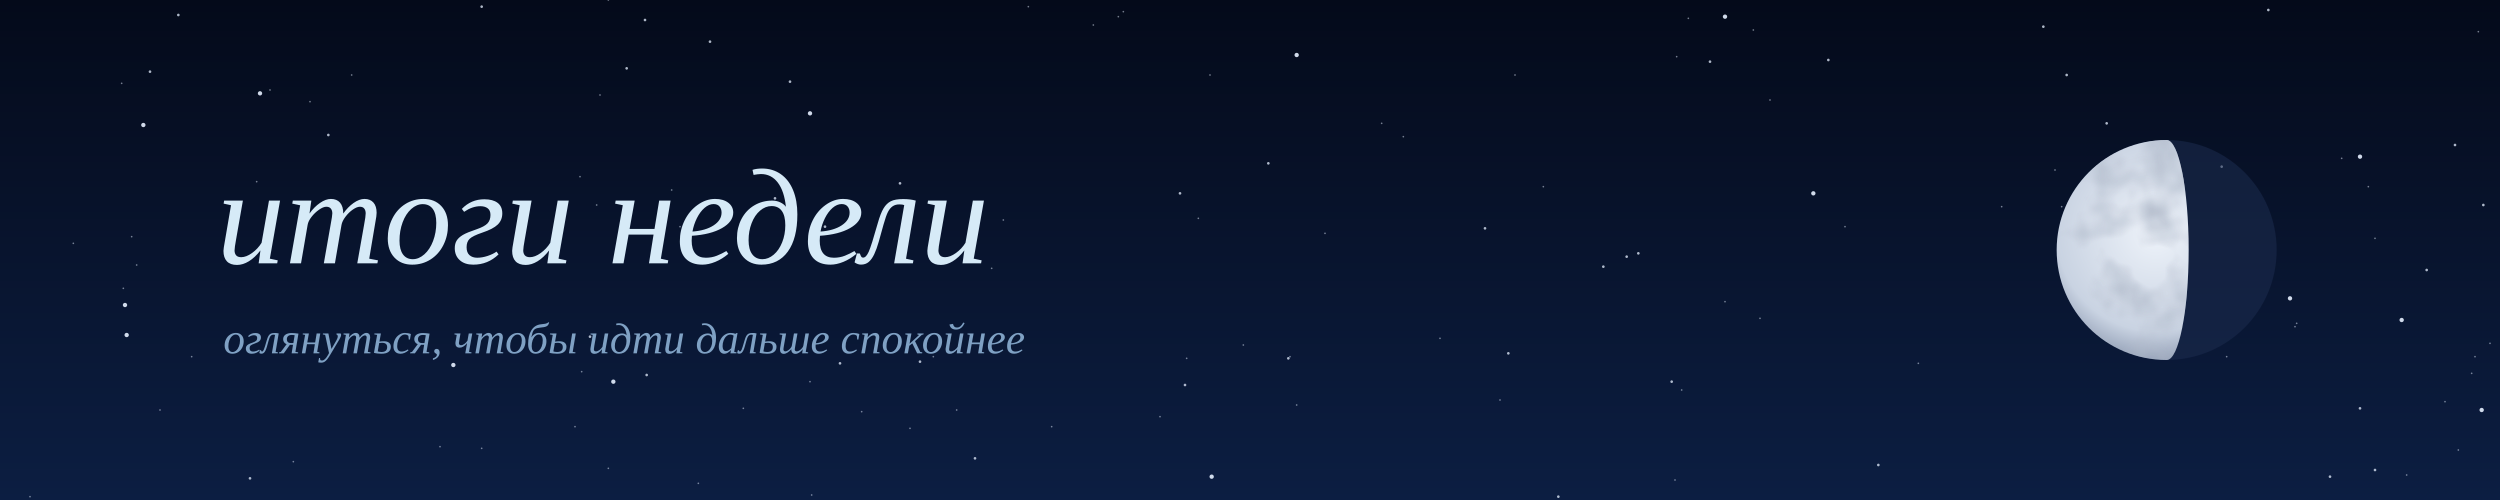
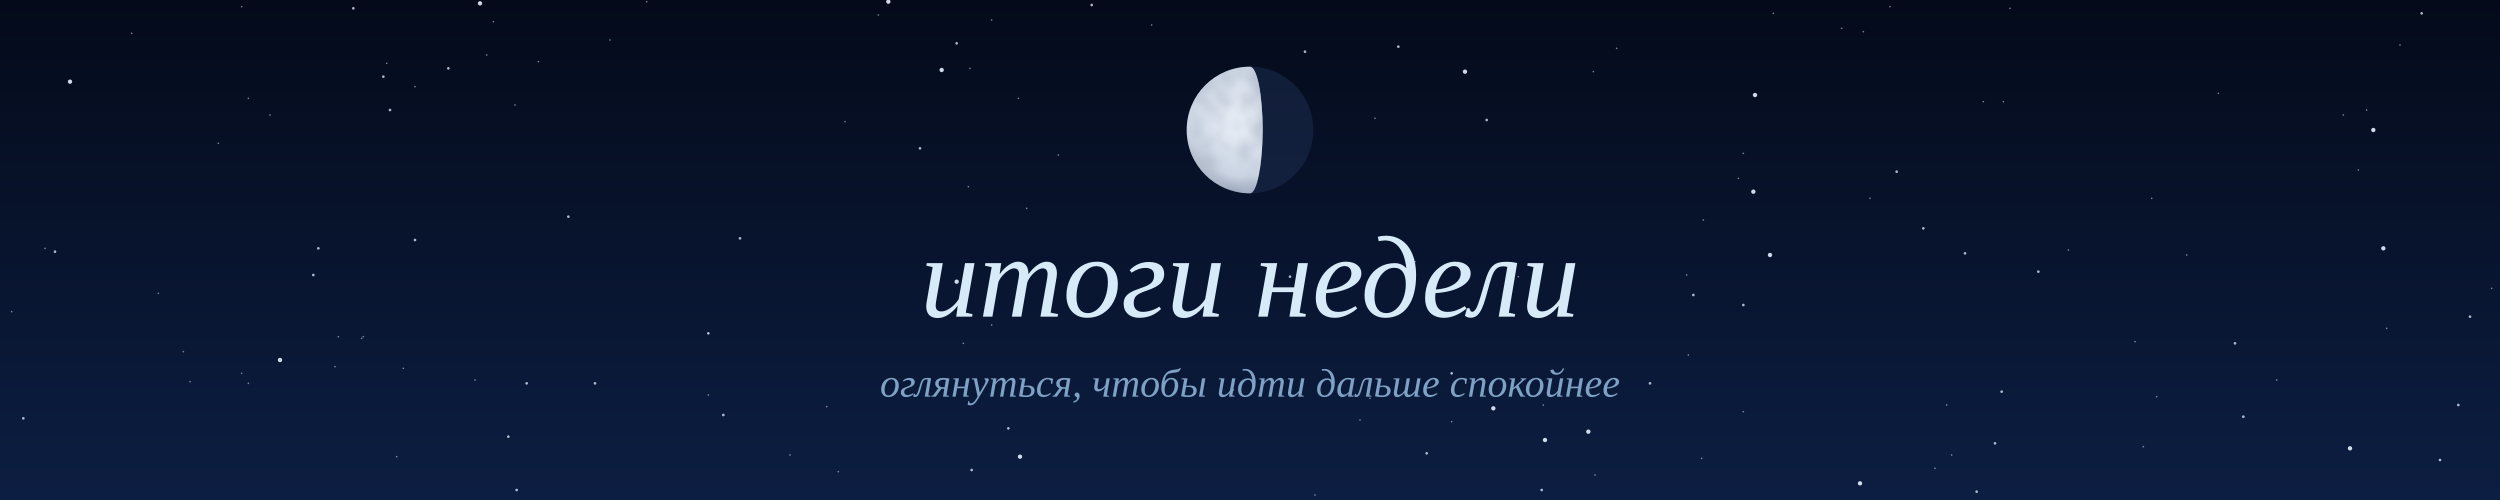
<svg xmlns="http://www.w3.org/2000/svg" viewBox="0 0 1500 300" width="1500" height="300">
  <defs>
    <linearGradient id="bg" x1="0" y1="0" x2="0" y2="1">
      <stop offset="0" stop-color="#040A1A" />
      <stop offset="1" stop-color="#0C1E42" />
    </linearGradient>
    <radialGradient id="mg" cx=".45" cy=".42" r=".6">
      <stop offset="0" stop-color="#EEF3FA" />
      <stop offset=".75" stop-color="#C9D3E2" />
      <stop offset="1" stop-color="#8E9BB2" />
    </radialGradient>
    <radialGradient id="gl">
      <stop offset="0" stop-color="#B7CEE6" stop-opacity=".35" />
      <stop offset="1" stop-color="#B7CEE6" stop-opacity="0" />
    </radialGradient>
    <filter id="tx" x="0" y="0" width="1" height="1">
      <feTurbulence type="fractalNoise" baseFrequency=".035" numOctaves="3" seed="4" />
      <feColorMatrix values="0 0 0 0 .45 0 0 0 0 .5 0 0 0 0 .6 0 0 0 -2.2 1.25" />
      <feComposite in2="SourceGraphic" operator="in" />
    </filter>
  </defs>
  <rect width="1500" height="300" fill="url(#bg)" />
-   <path d="M1275 195h0M486 68h0M76 201h0M272 219h0M1489 246h0M727 286h0M156 56h0M778 33h0M1265 194h0M75 183h0M1035 10h0M368 229h0M1416 94h0M1441 192h0M86 75h0M1374 179h0M1088 116h0" stroke="#E6F0FF" stroke-width="2.6" stroke-linecap="round" opacity="0.9" />
-   <path d="M1398 286h0M150 287h0M1490 123h0M289 4h0M1425 282h0M388 225h0M1361 6h0M197 81h0M585 275h0M905 212h0M983 152h0M90 43h0M426 25h0M761 98h0M711 231h0M552 217h0M891 137h0M1003 229h0M976 154h0M1226 16h0M376 41h0M1416 245h0M354 202h0M474 49h0M1264 74h0M540 110h0M1127 279h0M107 9h0M773 215h0M1026 37h0M1240 45h0M1097 36h0M1473 87h0M504 218h0M495 136h0M935 298h0M465 119h0M708 116h0M1456 162h0M387 12h0M962 160h0M1333 100h0" stroke="#E6F0FF" stroke-width="1.6" stroke-linecap="round" opacity="0.75" />
-   <path d="M289 269h0M1237 124h0M560 214h0M746 207h0M726 45h0M349 223h0M546 257h0M926 112h0M1056 191h0M1485 214h0M1052 18h0M1378 194h0M617 4h0M96 246h0M602 132h0M712 215h0M1233 102h0M829 74h0M365 0h0M264 268h0M358 123h0M211 45h0M1281 145h0M719 131h0M74 173h0M1336 214h0M774 214h0M1467 241h0M1151 218h0M656 15h0M73 50h0M1494 206h0M864 203h0M1444 285h0M360 57h0M696 250h0M1251 155h0M842 82h0M186 61h0M18 298h0M365 281h0M1062 60h0M674 7h0M348 106h0M345 256h0M279 147h0M419 290h0M403 114h0M1475 270h0M408 136h0M115 214h0M79 142h0M1005 288h0M82 159h0M909 45h0M1425 143h0M795 140h0M1107 136h0M44 146h0M176 277h0M671 10h0M154 109h0M1483 224h0M1405 95h0M900 240h0M1013 11h0M517 247h0M1006 34h0M446 245h0M778 243h0M1421 112h0M486 229h0M1009 234h0M1035 181h0M1487 19h0M1377 196h0M631 256h0M487 297h0M574 246h0M1201 124h0M595 161h0M162 54h0" stroke="#E6F0FF" stroke-width="1" stroke-linecap="round" opacity="0.5" />
-   <circle cx="1300" cy="150" r="66" fill="#1B2B4E" opacity=".55" />
+   <path d="M612 274h0M879 43h0M1430 149h0M1424 78h0M1410 269h0M1116 290h0M42 49h0M288 2h0M168 216h0M1062 153h0M565 42h0M1053 57h0M1052 115h0M574 169h0M533 1h0M896 245h0M927 264h0M953 259h0" stroke="#E6F0FF" stroke-width="2.6" stroke-linecap="round" opacity="0.9" />
+   <path d="M1341 206h0M341 130h0M269 41h0M552 89h0M434 249h0M191 149h0M574 26h0M1482 190h0M1016 177h0M14 251h0M1223 163h0M1186 295h0M357 230h0M1154 137h0M839 28h0M1475 243h0M774 166h0M310 294h0M1453 8h0M892 72h0M1179 152h0M316 230h0M655 3h0M234 66h0M925 294h0M444 143h0M990 230h0M783 31h0M1464 276h0M305 262h0M230 46h0M212 5h0M425 200h0M188 165h0M871 224h0M856 272h0M1046 183h0M605 257h0M1201 235h0M1197 266h0M249 144h0M33 151h0M583 282h0M1138 103h0M1346 250h0" stroke="#E6F0FF" stroke-width="1.6" stroke-linecap="round" opacity="0.75" />
+   <path d="M616 125h0M503 283h0M871 253h0M95 176h0M149 230h0M691 15h0M825 71h0M1046 92h0M1440 27h0M114 229h0M1161 281h0M595 195h0M527 9h0M7 187h0M956 43h0M388 1h0M849 157h0M1241 150h0M296 13h0M970 29h0M1406 69h0M595 12h0M957 285h0M1013 213h0M926 243h0M582 41h0M1105 17h0M740 234h0M911 166h0M1312 153h0M1420 66h0M1134 4h0M1012 165h0M507 73h0M1190 61h0M131 86h0M149 59h0M323 37h0M232 38h0M218 202h0M242 221h0M203 202h0M1168 243h0M1415 102h0M1432 197h0M366 24h0M249 52h0M238 274h0M1366 228h0M822 239h0M110 211h0M162 69h0M1043 107h0M79 20h0M1022 132h0M292 33h0M816 252h0M789 297h0M309 63h0M425 237h0M145 4h0M1046 247h0M145 224h0M578 206h0M1331 56h0M496 244h0M1294 238h0M581 112h0M1495 173h0M1021 275h0M1286 268h0M635 93h0M1281 205h0M1118 19h0M1171 273h0M1291 119h0M725 82h0M217 203h0M1202 61h0M1064 8h0M611 59h0M474 273h0M1122 119h0M201 220h0M27 149h0M1206 5h0M285 228h0" stroke="#E6F0FF" stroke-width="1" stroke-linecap="round" opacity="0.5" />
+   <circle cx="750" cy="78" r="38" fill="#1B2B4E" opacity=".55" />
  <clipPath id="cs">
-     <path d="M1300,84 A66,66 0 0 0 1300,216 A13.2,66 0 0 0 1300,84Z" />
+     <path d="M750,40 A38,38 0 0 0 750,116 A7.6,38 0 0 0 750,40Z" />
  </clipPath>
  <g clip-path="url(#cs)">
-     <circle cx="1300" cy="150" r="66" fill="url(#mg)" />
-     <circle cx="1300" cy="150" r="66" fill="#fff" filter="url(#tx)" />
+     <circle cx="750" cy="78" r="38" fill="url(#mg)" />
+     <circle cx="750" cy="78" r="38" fill="#fff" filter="url(#tx)" />
  </g>
-   <text x="130" y="158" font-family="Georgia,'Times New Roman',serif" font-style="italic" font-size="82" fill="#D6EAF7">итоги недели</text>
-   <text x="134" y="212" font-family="Georgia,'Times New Roman',serif" font-style="italic" font-size="26" fill="#7FA1C4">оглянуться, чтобы идти дальше спокойнее</text>
+   <text x="750" y="190" text-anchor="middle" font-family="Georgia,'Times New Roman',serif" font-style="italic" font-size="70" fill="#D6EAF7">итоги недели</text>
+   <text x="750" y="238" text-anchor="middle" font-family="Georgia,'Times New Roman',serif" font-style="italic" font-size="24" fill="#7FA1C4">оглянуться, чтобы идти дальше спокойнее</text>
</svg>
